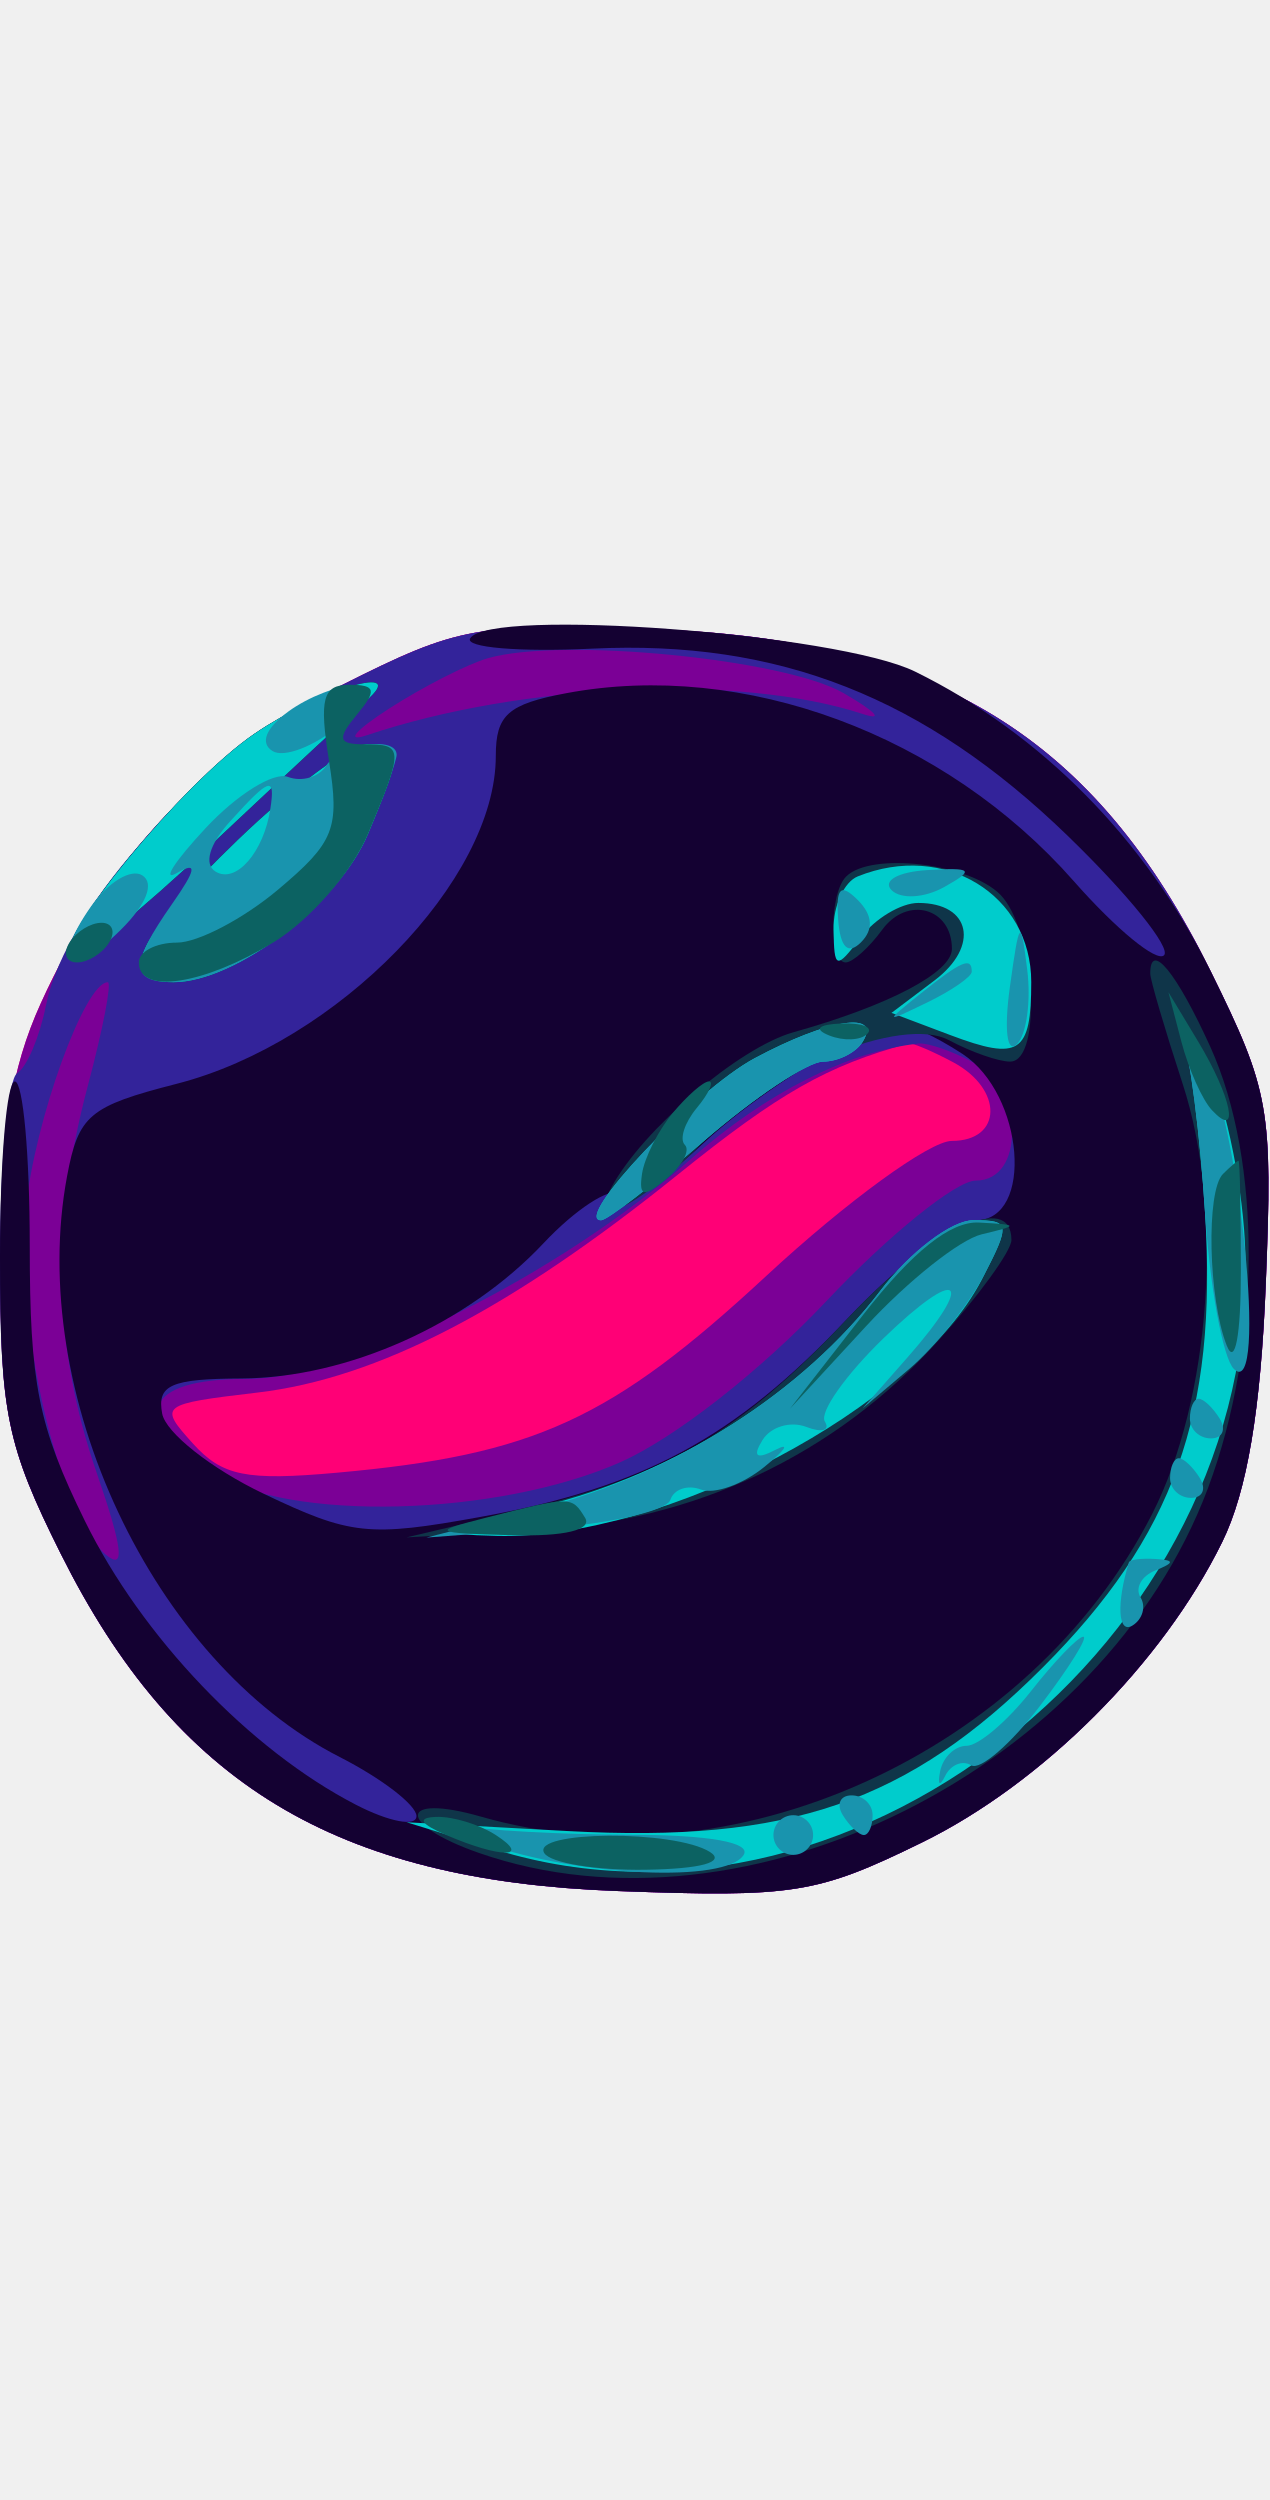
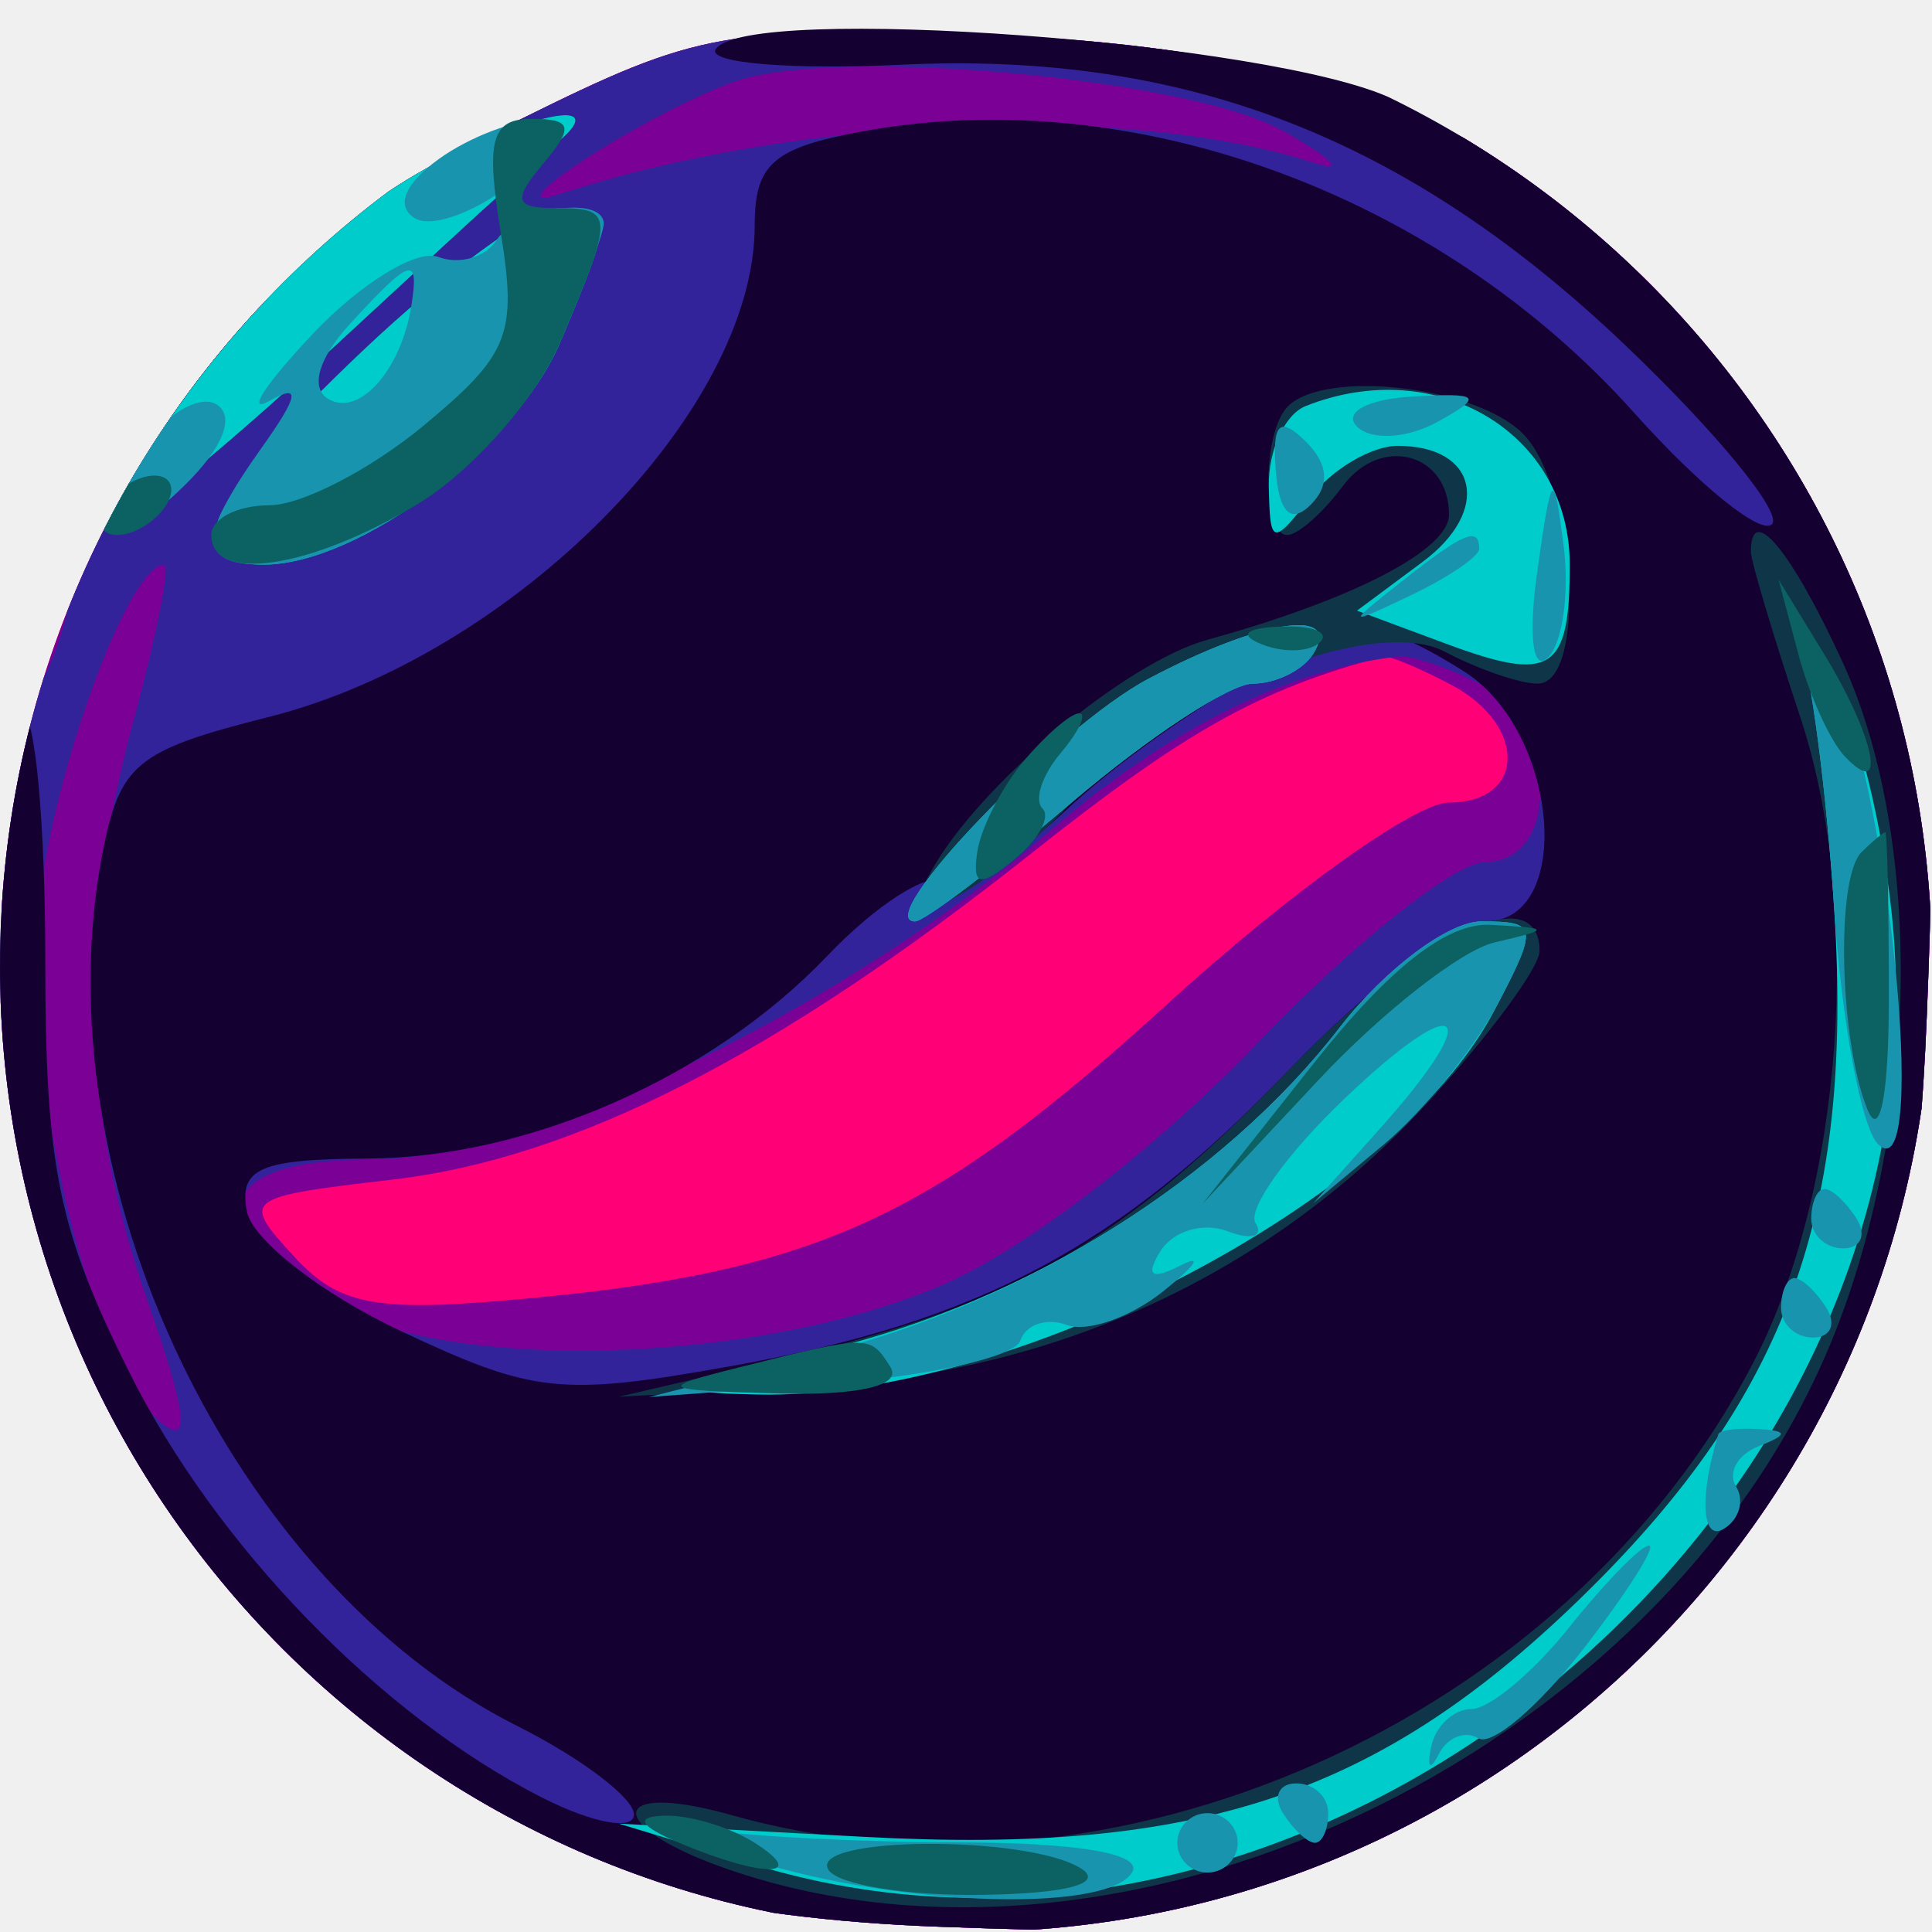
- <svg xmlns="http://www.w3.org/2000/svg" width="33" height="65" viewBox="0 0 64 65" fill="none">
-   <path fill-rule="evenodd" clip-rule="evenodd" d="M17.255 4.008C10.45 7.433 5.336 12.834 2.059 20.057C0.548 23.388 0.038 26.65 0.022 33.09C0.003 40.701 0.35 42.381 3.068 47.821C8.863 59.418 16.917 64.297 31.129 64.823C40.031 65.153 41.191 64.968 46.481 62.378C52.567 59.398 58.62 53.343 61.627 47.225C62.883 44.67 63.575 40.569 63.828 34.173C64.178 25.366 64.023 24.489 61.057 18.465C55.238 6.644 47.201 1.698 33 1.199C24.011 0.882 23.164 1.034 17.255 4.008Z" fill="#FF0076" />
-   <path fill-rule="evenodd" clip-rule="evenodd" d="M17.255 4.008C10.45 7.433 5.336 12.834 2.059 20.057C0.548 23.388 0.038 26.65 0.022 33.09C0.003 40.701 0.35 42.381 3.068 47.821C8.863 59.418 16.917 64.297 31.129 64.823C40.031 65.153 41.191 64.968 46.481 62.378C52.567 59.398 58.62 53.343 61.627 47.225C62.883 44.67 63.575 40.569 63.828 34.173C64.178 25.366 64.023 24.489 61.057 18.465C55.238 6.644 47.201 1.698 33 1.199C24.011 0.882 23.164 1.034 17.255 4.008ZM48.066 23.035C50.602 24.393 50.552 27 47.99 27C46.885 27 42.684 30.057 38.655 33.792C30.822 41.054 26.951 42.831 17 43.729C12.405 44.144 11.208 43.901 9.724 42.255C7.984 40.325 8.051 40.273 13.01 39.685C19.041 38.971 25.75 35.491 34.16 28.714C39.297 24.575 41.706 23.205 45.816 22.086C45.989 22.039 47.002 22.466 48.066 23.035Z" fill="#7B0096" />
-   <path fill-rule="evenodd" clip-rule="evenodd" d="M17.186 4.042C10.305 7.506 3.336 15.068 2.313 20.183C1.999 21.755 1.35 23.284 0.871 23.58C0.392 23.876 0 28.07 0 32.899C0 40.699 0.343 42.367 3.068 47.821C8.863 59.418 16.917 64.297 31.129 64.823C40.031 65.153 41.191 64.968 46.481 62.378C52.567 59.398 58.62 53.343 61.627 47.225C62.883 44.67 63.575 40.569 63.828 34.173C64.178 25.366 64.023 24.489 61.057 18.465C55.238 6.644 47.201 1.698 33 1.199C23.992 0.882 23.173 1.029 17.186 4.042ZM42.525 4.414C44.161 5.356 44.6 5.832 43.5 5.471C37.309 3.439 26.35 3.909 18.498 6.543C17.399 6.911 17.899 6.31 19.609 5.207C21.319 4.104 23.569 2.956 24.609 2.658C28.311 1.594 39.54 2.695 42.525 4.414ZM4.421 24.25C2.548 31.287 2.691 37.417 4.877 43.743C6.2 47.575 6.323 48.683 5.334 47.862C2.985 45.913 0.71 36.099 1.294 30.437C1.759 25.938 4.27 19 5.435 19C5.646 19 5.19 21.362 4.421 24.25ZM49.066 23.035C51.602 24.393 51.708 29 49.203 29C48.214 29 44.829 31.73 41.681 35.066C38.327 38.619 34.018 41.989 31.277 43.202C25.069 45.948 14.511 46.217 10.708 43.727C6.482 40.96 7.19 39 12.417 39C17.691 39 28.091 33.85 34.875 27.879C38.627 24.576 42.764 22.483 46.316 22.09C46.764 22.041 48.002 22.466 49.066 23.035Z" fill="#33239A" />
-   <path fill-rule="evenodd" clip-rule="evenodd" d="M23.708 1.657C23.42 2.121 26.188 2.355 29.86 2.177C39.253 1.723 46.619 4.622 53.838 11.614C56.878 14.558 59.064 17.269 58.695 17.638C58.326 18.007 56.276 16.323 54.139 13.895C47.633 6.504 37.49 2.747 28.562 4.422C25.605 4.977 25 5.516 25 7.595C25 13.847 17.02 22.041 8.908 24.12C4.486 25.253 3.96 25.697 3.382 28.778C1.336 39.686 7.705 53.258 17.126 58.064C19.257 59.151 21 60.493 21 61.046C21 61.599 19.623 61.339 17.94 60.469C12.592 57.704 7.148 52.001 4.28 46.161C1.922 41.36 1.5 39.247 1.5 32.251C1.5 27.714 1.163 24.002 0.75 24.001C0.337 24.001 0 27.978 0 32.84C0 40.706 0.338 42.358 3.068 47.821C8.863 59.418 16.917 64.297 31.129 64.823C40.031 65.153 41.191 64.968 46.481 62.378C52.567 59.398 58.62 53.343 61.627 47.225C62.883 44.67 63.575 40.569 63.828 34.173C64.178 25.366 64.023 24.489 61.057 18.465C57.782 11.813 52.516 6.469 46.145 3.335C42.234 1.411 24.678 0.098 23.708 1.657ZM12.852 6.455C9.196 8.939 2.62 16.953 3.509 17.842C3.774 18.108 7.031 15.467 10.746 11.973C14.461 8.48 17.927 5.257 18.45 4.811C20.724 2.87 16.15 4.213 12.852 6.455ZM11.997 11.816C6.774 16.85 5.801 19.003 8.75 18.996C11.899 18.99 17.09 15.028 18.56 11.51C20.351 7.225 20.348 7 18.497 7C17.67 7 14.745 9.167 11.997 11.816ZM48.535 22.615C51.643 24.652 52.152 31 49.207 31C48.22 31 45.301 33.238 42.72 35.973C37.066 41.964 32.42 44.473 24.234 45.958C18.584 46.982 17.682 46.886 13.288 44.787C10.655 43.529 8.355 41.712 8.177 40.75C7.91 39.306 8.609 38.996 12.177 38.978C17.518 38.951 23.571 36.241 27.403 32.162C29 30.462 30.726 29.331 31.239 29.648C31.753 29.965 33.596 28.88 35.336 27.237C38.216 24.517 43.321 21.371 45.285 21.106C45.717 21.048 47.18 21.727 48.535 22.615Z" fill="#140132" />
-   <path fill-rule="evenodd" clip-rule="evenodd" d="M12.852 6.455C9.196 8.939 2.62 16.953 3.509 17.842C3.774 18.108 7.031 15.467 10.746 11.973C14.461 8.48 17.927 5.257 18.45 4.811C20.724 2.87 16.15 4.213 12.852 6.455ZM11.997 11.816C6.774 16.85 5.801 19.003 8.75 18.996C11.899 18.99 17.09 15.028 18.56 11.51C20.351 7.225 20.348 7 18.497 7C17.67 7 14.745 9.167 11.997 11.816ZM42.667 13.667C41.815 14.518 41.793 18 42.64 18C42.992 18 43.823 17.256 44.488 16.347C45.749 14.623 48 15.243 48 17.315C48 18.5 44.83 20.168 40 21.523C37.271 22.289 32.407 26.431 30.838 29.326C29.987 30.896 30.106 31.014 31.685 30.168C32.696 29.628 34.417 28.194 35.511 26.983C38.743 23.404 45.473 20.647 47.86 21.925C48.965 22.516 50.348 23 50.934 23C52.589 23 52.189 16.332 50.429 14.571C48.852 12.994 43.914 12.419 42.667 13.667ZM58 18.562C58 18.871 58.735 21.37 59.633 24.116C61.729 30.526 61.056 40.01 58.091 45.821C51.921 57.915 36.877 64.693 24.243 61.07C20.074 59.874 19.993 61.453 24.149 62.902C37.682 67.62 55.624 58.639 60.914 44.501C63.605 37.308 63.652 28.034 61.027 22.25C59.326 18.503 58 16.887 58 18.562ZM42.73 35.962C37.262 41.756 33.566 43.905 26 45.692L20.5 46.991L27.019 46.629C35.015 46.185 42.093 42.853 47.313 37.075C49.341 34.83 51 32.546 51 31.997C51 29.516 47.008 31.43 42.73 35.962Z" fill="#0F3549" />
-   <path fill-rule="evenodd" clip-rule="evenodd" d="M12.852 6.455C9.196 8.939 2.62 16.953 3.509 17.842C3.774 18.108 7.031 15.467 10.746 11.973C14.461 8.48 17.927 5.257 18.45 4.811C20.724 2.87 16.15 4.213 12.852 6.455ZM11.997 11.816C6.774 16.85 5.801 19.003 8.75 18.996C11.899 18.99 17.09 15.028 18.56 11.51C20.351 7.225 20.348 7 18.497 7C17.67 7 14.745 9.167 11.997 11.816ZM43.25 13.662C42.563 13.94 42.014 15.142 42.032 16.333C42.061 18.347 42.157 18.377 43.392 16.75C44.123 15.787 45.432 15 46.301 15C48.957 15 49.414 17.179 47.12 18.909L44.953 20.544L47.919 21.663C51.403 22.978 52 22.587 52 18.988C52 14.579 47.607 11.904 43.25 13.662ZM59.596 21.5C59.994 22.6 60.52 26.728 60.765 30.674C61.393 40.773 59.18 46.951 52.565 53.565C45.775 60.355 39.803 62.409 28.627 61.799L20.5 61.355L25 62.741C43.545 68.452 64.264 51.263 62.73 31.438C62.472 28.103 61.498 24.053 60.567 22.438C59.635 20.822 59.198 20.4 59.596 21.5ZM38.047 22.835C35.029 24.454 28.826 31 30.311 31C30.623 31 32.958 29.2 35.5 27C38.042 24.8 40.743 23 41.502 23C42.261 23 43.16 22.55 43.5 22C44.477 20.419 41.782 20.832 38.047 22.835ZM44.378 34.571C40.474 39.689 34 43.806 27.304 45.428C22.186 46.667 21.922 46.843 25.068 46.917C33.533 47.114 46.171 40.438 49.493 34.014C50.972 31.153 50.951 31 49.077 31C47.987 31 45.88 32.601 44.378 34.571Z" fill="#00CCCC" />
-   <path fill-rule="evenodd" clip-rule="evenodd" d="M14.54 5.347C13.399 6.181 13.096 6.941 13.744 7.342C14.32 7.698 15.851 7.107 17.146 6.028C18.888 4.576 19.095 4.058 17.941 4.033C17.084 4.015 15.553 4.606 14.54 5.347ZM16.458 8.068C16.095 8.656 15.22 8.915 14.514 8.644C13.807 8.373 11.94 9.537 10.365 11.23C8.789 12.924 8.14 13.94 8.923 13.489C9.969 12.886 9.903 13.301 8.673 15.057C6.545 18.094 6.563 19.001 8.75 18.996C11.899 18.99 17.09 15.028 18.56 11.51C19.352 9.615 20 7.825 20 7.532C20 6.552 17.126 6.987 16.458 8.068ZM13.633 10.25C13.301 12.443 11.894 14.053 10.866 13.417C10.267 13.047 10.555 12.044 11.59 10.901C13.613 8.665 13.887 8.578 13.633 10.25ZM4.591 15.173C2.515 18.137 3.543 18.901 6.129 16.316C7.396 15.049 7.8 13.995 7.169 13.605C6.601 13.254 5.441 13.959 4.591 15.173ZM44.955 14.354C45.426 14.825 46.616 14.755 47.614 14.196C49.167 13.327 49.048 13.207 46.761 13.343C45.293 13.43 44.484 13.882 44.955 14.354ZM42.263 15.839C42.369 17.247 42.761 17.639 43.412 16.988C44.063 16.337 44.008 15.608 43.251 14.851C42.385 13.985 42.142 14.229 42.263 15.839ZM50.921 19.249C50.623 21.399 50.776 22.624 51.279 22.121C51.762 21.638 51.995 19.951 51.798 18.372C51.468 15.728 51.399 15.798 50.921 19.249ZM46.441 19.555C44.577 21.049 44.589 21.067 46.75 20.02C47.987 19.42 49 18.72 49 18.465C49 17.7 48.481 17.921 46.441 19.555ZM59.59 21.5C59.984 22.6 60.509 26.65 60.755 30.5C61.001 34.35 61.66 37.95 62.219 38.5C63.96 40.212 62.489 25.779 60.586 22.475C59.644 20.839 59.195 20.4 59.59 21.5ZM38.047 22.835C35.029 24.454 28.826 31 30.311 31C30.623 31 32.958 29.2 35.5 27C38.042 24.8 40.743 23 41.502 23C42.261 23 43.16 22.55 43.5 22C44.477 20.419 41.782 20.832 38.047 22.835ZM44.378 34.571C40.513 39.638 34.049 43.78 27.304 45.512L21.5 47.001L27.484 46.549C30.775 46.3 33.617 45.65 33.799 45.104C33.98 44.559 34.676 44.322 35.343 44.578C36.011 44.834 37.444 44.326 38.529 43.448C39.613 42.57 39.868 42.18 39.095 42.58C38.14 43.076 37.933 42.918 38.447 42.086C38.862 41.414 39.855 41.114 40.653 41.42C41.451 41.727 41.873 41.604 41.591 41.147C41.309 40.69 42.635 38.807 44.539 36.962C48.388 33.231 49.266 33.932 45.75 37.928L43.5 40.486L45.852 38.495C47.146 37.4 48.845 35.266 49.628 33.752C50.949 31.198 50.909 31 49.077 31C47.987 31 45.88 32.601 44.378 34.571ZM60 41C60 41.55 60.477 42 61.059 42C61.641 42 61.84 41.55 61.5 41C61.16 40.45 60.684 40 60.441 40C60.198 40 60 40.45 60 41ZM59 44C59 44.55 59.477 45 60.059 45C60.641 45 60.84 44.55 60.5 44C60.16 43.45 59.684 43 59.441 43C59.198 43 59 43.45 59 44ZM56.923 48.25C56.285 50.336 56.373 51.888 57.104 51.436C57.615 51.12 57.797 50.481 57.51 50.016C57.223 49.551 57.553 48.943 58.244 48.664C59.242 48.262 59.243 48.142 58.25 48.079C57.563 48.036 56.966 48.112 56.923 48.25ZM51.982 54.75C50.792 56.263 49.335 57.5 48.743 57.5C48.151 57.5 47.55 58.074 47.408 58.775C47.266 59.476 47.38 59.586 47.66 59.019C47.941 58.452 48.532 58.211 48.974 58.484C49.416 58.757 50.975 57.41 52.44 55.49C53.904 53.571 54.887 52 54.623 52C54.36 52 53.172 53.237 51.982 54.75ZM42.5 61C42.84 61.55 43.316 62 43.559 62C43.802 62 44 61.55 44 61C44 60.45 43.523 60 42.941 60C42.359 60 42.16 60.45 42.5 61ZM24.5 62.44C29.224 64.101 36.623 64.42 37.5 63C37.887 62.374 35.757 61.995 31.809 61.986C28.339 61.979 24.375 61.761 23 61.503C21.625 61.245 22.3 61.667 24.5 62.44ZM39 62C39 62.55 39.45 63 40 63C40.55 63 41 62.55 41 62C41 61.45 40.55 61 40 61C39.45 61 39 61.45 39 62Z" fill="#1994AE" />
-   <path fill-rule="evenodd" clip-rule="evenodd" d="M16.588 7.827C17.136 11.253 16.867 11.934 14.023 14.327C12.276 15.797 9.981 17 8.923 17C7.865 17 7 17.45 7 18C7 19.629 10.262 19.138 13.81 16.974C15.631 15.864 17.768 13.406 18.56 11.51C20.365 7.192 20.357 7 18.378 7C17.049 7 16.98 6.729 18 5.5C19.02 4.271 18.95 4 17.611 4C16.276 4 16.089 4.703 16.588 7.827ZM3.5 17C3.16 17.55 3.332 18 3.882 18C4.432 18 5.16 17.55 5.5 17C5.84 16.45 5.668 16 5.118 16C4.568 16 3.84 16.45 3.5 17ZM59.571 22C59.93 23.375 60.624 24.928 61.112 25.45C62.54 26.977 62.102 24.786 60.423 22L58.917 19.5L59.571 22ZM41.813 21.683C42.534 21.972 43.397 21.936 43.729 21.604C44.061 21.272 43.471 21.036 42.417 21.079C41.252 21.127 41.015 21.364 41.813 21.683ZM33.916 25.601C33.186 26.481 32.492 27.856 32.374 28.657C32.204 29.815 32.455 29.867 33.604 28.913C34.399 28.254 34.816 27.483 34.533 27.2C34.249 26.916 34.519 26.08 35.131 25.342C35.744 24.604 36.02 24 35.745 24C35.47 24 34.647 24.72 33.916 25.601ZM61.667 28.667C60.809 29.524 60.928 34.962 61.856 37.315C62.275 38.377 62.571 36.823 62.571 33.565C62.571 30.504 62.518 28 62.452 28C62.387 28 62.033 28.3 61.667 28.667ZM43.539 35.75L39.837 40.5L43.669 36.344C45.776 34.058 48.4 31.973 49.5 31.71C51.395 31.257 51.388 31.226 49.37 31.116C47.94 31.038 46.026 32.56 43.539 35.75ZM24.5 46C21.702 46.712 21.791 46.771 25.809 46.882C28.453 46.954 29.879 46.614 29.5 46C28.822 44.902 28.813 44.902 24.5 46ZM22.5 62C25.249 63.181 26.828 63.181 25 62C24.175 61.467 22.825 61.055 22 61.086C21.011 61.122 21.181 61.433 22.5 62ZM27.444 62.91C27.753 63.41 30.053 63.788 32.555 63.75C35.353 63.708 36.602 63.364 35.801 62.856C34.025 61.729 26.744 61.776 27.444 62.91Z" fill="#0C6262" />
+ <svg xmlns="http://www.w3.org/2000/svg" width="64" height="64" viewBox="0 0 64 64" fill="none">
+   <g clip-path="url(#clip0_1_2)">
+     <path fill-rule="evenodd" clip-rule="evenodd" d="M17.255 3.946C10.45 7.319 5.336 12.637 2.059 19.748C0.548 23.028 0.038 26.24 0.022 32.581C0.003 40.075 0.35 41.729 3.068 47.085C8.863 58.504 16.917 63.308 31.129 63.826C40.031 64.151 41.191 63.968 46.481 61.418C52.567 58.484 58.62 52.522 61.627 46.498C62.883 43.983 63.575 39.945 63.828 33.647C64.178 24.976 64.023 24.112 61.057 18.181C55.238 6.542 47.201 1.672 33 1.181C24.011 0.868 23.164 1.018 17.255 3.946Z" fill="#FF0076" />
+     <path fill-rule="evenodd" clip-rule="evenodd" d="M17.255 3.946C10.45 7.319 5.336 12.637 2.059 19.748C0.548 23.028 0.038 26.24 0.022 32.581C0.003 40.075 0.35 41.729 3.068 47.085C8.863 58.504 16.917 63.308 31.129 63.826C40.031 64.151 41.191 63.968 46.481 61.418C52.567 58.484 58.62 52.522 61.627 46.498C62.883 43.983 63.575 39.945 63.828 33.647C64.178 24.976 64.023 24.112 61.057 18.181C55.238 6.542 47.201 1.672 33 1.181C24.011 0.868 23.164 1.018 17.255 3.946ZM48.066 22.681C50.602 24.018 50.552 26.585 47.99 26.585C46.885 26.585 42.684 29.595 38.655 33.272C30.822 40.422 26.951 42.172 17 43.056C12.405 43.465 11.208 43.226 9.724 41.605C7.984 39.705 8.051 39.653 13.01 39.075C19.041 38.371 25.75 34.945 34.16 28.272C39.297 24.197 41.706 22.848 45.816 21.746C45.989 21.7 47.002 22.12 48.066 22.681Z" fill="#7B0096" />
+     <path fill-rule="evenodd" clip-rule="evenodd" d="M17.186 3.98C10.305 7.391 3.336 14.836 2.313 19.872C1.999 21.42 1.35 22.926 0.871 23.217C0.392 23.509 0 27.638 0 32.393C0 40.073 0.343 41.715 3.068 47.085C8.863 58.504 16.917 63.308 31.129 63.826C40.031 64.151 41.191 63.968 46.481 61.418C52.567 58.484 58.62 52.522 61.627 46.498C62.883 43.983 63.575 39.945 63.828 33.647C64.178 24.976 64.023 24.112 61.057 18.181C55.238 6.542 47.201 1.672 33 1.181C23.992 0.868 23.173 1.013 17.186 3.98ZM42.525 4.346C44.161 5.274 44.6 5.742 43.5 5.387C37.309 3.386 26.35 3.849 18.498 6.442C17.399 6.805 17.899 6.213 19.609 5.127C21.319 4.041 23.569 2.911 24.609 2.617C28.311 1.569 39.54 2.654 42.525 4.346ZM4.421 23.877C2.548 30.806 2.691 36.841 4.877 43.07C6.2 46.843 6.323 47.934 5.334 47.126C2.985 45.207 0.71 35.544 1.294 29.969C1.759 25.539 4.27 18.708 5.435 18.708C5.646 18.708 5.19 21.033 4.421 23.877ZM49.066 22.681C51.602 24.018 51.708 28.554 49.203 28.554C48.214 28.554 44.829 31.242 41.681 34.526C38.327 38.025 34.018 41.343 31.277 42.537C25.069 45.241 14.511 45.506 10.708 43.054C6.482 40.33 7.19 38.4 12.417 38.4C17.691 38.4 28.091 33.329 34.875 27.45C38.627 24.198 42.764 22.137 46.316 21.75C46.764 21.702 48.002 22.12 49.066 22.681Z" fill="#33239A" />
+     <path fill-rule="evenodd" clip-rule="evenodd" d="M23.708 1.632C23.42 2.088 26.188 2.319 29.86 2.144C39.253 1.696 46.619 4.551 53.838 11.435C56.878 14.334 59.064 17.003 58.695 17.367C58.326 17.73 56.276 16.072 54.139 13.681C47.633 6.404 37.49 2.705 28.562 4.354C25.605 4.9 25 5.431 25 7.478C25 13.634 17.02 21.702 8.908 23.749C4.486 24.864 3.96 25.302 3.382 28.335C1.336 39.075 7.705 52.439 17.126 57.171C19.257 58.241 21 59.562 21 60.107C21 60.651 19.623 60.395 17.94 59.539C12.592 56.816 7.148 51.201 4.28 45.451C1.922 40.724 1.5 38.643 1.5 31.755C1.5 27.288 1.163 23.633 0.75 23.632C0.337 23.632 0 27.548 0 32.335C0 40.08 0.338 41.706 3.068 47.085C8.863 58.504 16.917 63.308 31.129 63.826C40.031 64.151 41.191 63.968 46.481 61.418C52.567 58.484 58.62 52.522 61.627 46.498C62.883 43.983 63.575 39.945 63.828 33.647C64.178 24.976 64.023 24.112 61.057 18.181C57.782 11.631 52.516 6.369 46.145 3.284C42.234 1.389 24.678 0.096 23.708 1.632ZM12.852 6.356C9.196 8.801 2.62 16.692 3.509 17.567C3.774 17.829 7.031 15.229 10.746 11.789C14.461 8.35 17.927 5.176 18.45 4.737C20.724 2.826 16.15 4.148 12.852 6.356ZM11.997 11.634C6.774 16.591 5.801 18.711 8.75 18.704C11.899 18.698 17.09 14.797 18.56 11.333C20.351 7.114 20.348 6.892 18.497 6.892C17.67 6.892 14.745 9.026 11.997 11.634ZM48.535 22.267C51.643 24.273 52.152 30.523 49.207 30.523C48.22 30.523 45.301 32.727 42.72 35.42C37.066 41.318 32.42 43.789 24.234 45.251C18.584 46.259 17.682 46.165 13.288 44.098C10.655 42.859 8.355 41.07 8.177 40.123C7.91 38.701 8.609 38.396 12.177 38.378C17.518 38.352 23.571 35.683 27.403 31.667C29 29.993 30.726 28.88 31.239 29.192C31.753 29.504 33.596 28.436 35.336 26.818C38.216 24.14 43.321 21.042 45.285 20.781C45.717 20.724 47.18 21.393 48.535 22.267Z" fill="#140132" />
+     <path fill-rule="evenodd" clip-rule="evenodd" d="M12.852 6.356C9.196 8.801 2.62 16.692 3.509 17.567C3.774 17.829 7.031 15.229 10.746 11.789C14.461 8.35 17.927 5.176 18.45 4.737C20.724 2.826 16.15 4.148 12.852 6.356ZM11.997 11.634C6.774 16.591 5.801 18.711 8.75 18.704C11.899 18.698 17.09 14.797 18.56 11.333C20.351 7.114 20.348 6.892 18.497 6.892C17.67 6.892 14.745 9.026 11.997 11.634ZM42.667 13.457C41.815 14.295 41.793 17.723 42.64 17.723C42.992 17.723 43.823 16.991 44.488 16.096C45.749 14.398 48 15.008 48 17.049C48 18.215 44.83 19.858 40 21.192C37.271 21.946 32.407 26.024 30.838 28.875C29.987 30.421 30.106 30.537 31.685 29.704C32.696 29.172 34.417 27.76 35.511 26.568C38.743 23.044 45.473 20.329 47.86 21.588C48.965 22.17 50.348 22.646 50.934 22.646C52.589 22.646 52.189 16.081 50.429 14.347C48.852 12.794 43.914 12.228 42.667 13.457ZM58 18.276C58 18.581 58.735 21.041 59.633 23.745C61.729 30.056 61.056 39.395 58.091 45.116C51.921 57.024 36.877 63.698 24.243 60.13C20.074 58.953 19.993 60.508 24.149 61.934C37.682 66.58 55.624 57.737 60.914 43.816C63.605 36.734 63.652 27.603 61.027 21.908C59.326 18.218 58 16.627 58 18.276ZM42.73 35.409C37.262 41.114 33.566 43.23 26 44.989L20.5 46.268L27.019 45.912C35.015 45.474 42.093 42.194 47.313 36.505C49.341 34.294 51 32.045 51 31.505C51 29.062 47.008 30.947 42.73 35.409Z" fill="#0F3549" />
+     <path fill-rule="evenodd" clip-rule="evenodd" d="M12.852 6.356C9.196 8.801 2.62 16.692 3.509 17.567C3.774 17.829 7.031 15.229 10.746 11.789C14.461 8.35 17.927 5.176 18.45 4.737C20.724 2.826 16.15 4.148 12.852 6.356ZM11.997 11.634C6.774 16.591 5.801 18.711 8.75 18.704C11.899 18.698 17.09 14.797 18.56 11.333C20.351 7.114 20.348 6.892 18.497 6.892C17.67 6.892 14.745 9.026 11.997 11.634ZM43.25 13.452C42.563 13.726 42.014 14.909 42.032 16.082C42.061 18.065 42.157 18.094 43.392 16.492C44.123 15.544 45.432 14.769 46.301 14.769C48.957 14.769 49.414 16.915 47.12 18.618L44.953 20.228L47.919 21.33C51.403 22.625 52 22.239 52 18.696C52 14.355 47.607 11.721 43.25 13.452ZM59.596 21.169C59.994 22.252 60.52 26.317 60.765 30.202C61.393 40.146 59.18 46.229 52.565 52.741C45.775 59.426 39.803 61.449 28.627 60.848L20.5 60.411L25 61.776C43.545 67.399 64.264 50.474 62.73 30.954C62.472 27.671 61.498 23.683 60.567 22.093C59.635 20.502 59.198 20.086 59.596 21.169ZM38.047 22.484C35.029 24.078 28.826 30.523 30.311 30.523C30.623 30.523 32.958 28.751 35.5 26.585C38.042 24.419 40.743 22.646 41.502 22.646C42.261 22.646 43.16 22.203 43.5 21.662C44.477 20.105 41.782 20.512 38.047 22.484ZM44.378 34.039C40.474 39.078 34 43.132 27.304 44.729C22.186 45.949 21.922 46.122 25.068 46.195C33.533 46.389 46.171 39.816 49.493 33.491C50.972 30.674 50.951 30.523 49.077 30.523C47.987 30.523 45.88 32.099 44.378 34.039Z" fill="#00CCCC" />
+     <path fill-rule="evenodd" clip-rule="evenodd" d="M14.54 5.265C13.399 6.086 13.096 6.834 13.744 7.229C14.32 7.58 15.851 6.998 17.146 5.935C18.888 4.506 19.095 3.996 17.941 3.971C17.084 3.953 15.553 4.535 14.54 5.265ZM16.458 7.944C16.095 8.523 15.22 8.778 14.514 8.511C13.807 8.244 11.94 9.39 10.365 11.057C8.789 12.725 8.14 13.726 8.923 13.281C9.969 12.688 9.903 13.096 8.673 14.825C6.545 17.816 6.563 18.709 8.75 18.704C11.899 18.698 17.09 14.797 18.56 11.333C19.352 9.467 20 7.705 20 7.416C20 6.451 17.126 6.88 16.458 7.944ZM13.633 10.092C13.301 12.252 11.894 13.837 10.866 13.211C10.267 12.846 10.555 11.859 11.59 10.733C13.613 8.532 13.887 8.446 13.633 10.092ZM4.591 14.94C2.515 17.858 3.543 18.61 6.129 16.065C7.396 14.818 7.8 13.78 7.169 13.396C6.601 13.05 5.441 13.744 4.591 14.94ZM44.955 14.133C45.426 14.597 46.616 14.528 47.614 13.978C49.167 13.122 49.048 13.004 46.761 13.138C45.293 13.223 44.484 13.668 44.955 14.133ZM42.263 15.595C42.369 16.982 42.761 17.368 43.412 16.727C44.063 16.086 44.008 15.368 43.251 14.623C42.385 13.77 42.142 14.01 42.263 15.595ZM50.921 18.953C50.623 21.07 50.776 22.276 51.279 21.781C51.762 21.305 51.995 19.644 51.798 18.089C51.468 15.486 51.399 15.555 50.921 18.953ZM46.441 19.254C44.577 20.725 44.589 20.743 46.75 19.712C47.987 19.121 49 18.432 49 18.181C49 17.428 48.481 17.645 46.441 19.254ZM59.59 21.169C59.984 22.252 60.509 26.24 60.755 30.031C61.001 33.822 61.66 37.366 62.219 37.908C63.96 39.593 62.489 25.382 60.586 22.129C59.644 20.518 59.195 20.086 59.59 21.169ZM38.047 22.484C35.029 24.078 28.826 30.523 30.311 30.523C30.623 30.523 32.958 28.751 35.5 26.585C38.042 24.419 40.743 22.646 41.502 22.646C42.261 22.646 43.16 22.203 43.5 21.662C44.477 20.105 41.782 20.512 38.047 22.484ZM44.378 34.039C40.513 39.028 34.049 43.106 27.304 44.812L21.5 46.278L27.484 45.833C30.775 45.588 33.617 44.948 33.799 44.41C33.98 43.873 34.676 43.64 35.343 43.892C36.011 44.144 37.444 43.644 38.529 42.78C39.613 41.915 39.868 41.531 39.095 41.925C38.14 42.413 37.933 42.258 38.447 41.438C38.862 40.777 39.855 40.481 40.653 40.783C41.451 41.085 41.873 40.964 41.591 40.514C41.309 40.064 42.635 38.21 44.539 36.393C48.388 32.72 49.266 33.41 45.75 37.344L43.5 39.863L45.852 37.903C47.146 36.825 48.845 34.723 49.628 33.233C50.949 30.718 50.909 30.523 49.077 30.523C47.987 30.523 45.88 32.099 44.378 34.039ZM60 40.369C60 40.911 60.477 41.354 61.059 41.354C61.641 41.354 61.84 40.911 61.5 40.369C61.16 39.828 60.684 39.385 60.441 39.385C60.198 39.385 60 39.828 60 40.369ZM59 43.323C59 43.865 59.477 44.308 60.059 44.308C60.641 44.308 60.84 43.865 60.5 43.323C60.16 42.782 59.684 42.339 59.441 42.339C59.198 42.339 59 42.782 59 43.323ZM56.923 47.508C56.285 49.562 56.373 51.09 57.104 50.645C57.615 50.334 57.797 49.704 57.51 49.246C57.223 48.789 57.553 48.19 58.244 47.915C59.242 47.52 59.243 47.401 58.25 47.339C57.563 47.297 56.966 47.372 56.923 47.508ZM51.982 53.908C50.792 55.397 49.335 56.615 48.743 56.615C48.151 56.615 47.55 57.181 47.408 57.871C47.266 58.561 47.38 58.669 47.66 58.111C47.941 57.553 48.532 57.315 48.974 57.584C49.416 57.853 50.975 56.527 52.44 54.636C53.904 52.747 54.887 51.2 54.623 51.2C54.36 51.2 53.172 52.418 51.982 53.908ZM42.5 60.062C42.84 60.603 43.316 61.046 43.559 61.046C43.802 61.046 44 60.603 44 60.062C44 59.52 43.523 59.077 42.941 59.077C42.359 59.077 42.16 59.52 42.5 60.062ZM24.5 61.479C29.224 63.115 36.623 63.429 37.5 62.031C37.887 61.414 35.757 61.041 31.809 61.032C28.339 61.026 24.375 60.811 23 60.557C21.625 60.303 22.3 60.718 24.5 61.479ZM39 61.046C39 61.588 39.45 62.031 40 62.031C40.55 62.031 41 61.588 41 61.046C41 60.505 40.55 60.062 40 60.062C39.45 60.062 39 60.505 39 61.046Z" fill="#1994AE" />
+     <path fill-rule="evenodd" clip-rule="evenodd" d="M16.588 7.707C17.136 11.08 16.867 11.75 14.023 14.107C12.276 15.554 9.981 16.738 8.923 16.738C7.865 16.738 7 17.181 7 17.723C7 19.327 10.262 18.844 13.81 16.713C15.631 15.62 17.768 13.2 18.56 11.333C20.365 7.081 20.357 6.892 18.378 6.892C17.049 6.892 16.98 6.625 18 5.415C19.02 4.205 18.95 3.938 17.611 3.938C16.276 3.938 16.089 4.631 16.588 7.707ZM3.5 16.738C3.16 17.28 3.332 17.723 3.882 17.723C4.432 17.723 5.16 17.28 5.5 16.738C5.84 16.197 5.668 15.754 5.118 15.754C4.568 15.754 3.84 16.197 3.5 16.738ZM59.571 21.662C59.93 23.015 60.624 24.544 61.112 25.058C62.54 26.562 62.102 24.405 60.423 21.662L58.917 19.2L59.571 21.662ZM41.813 21.349C42.534 21.634 43.397 21.599 43.729 21.272C44.061 20.945 43.471 20.712 42.417 20.755C41.252 20.802 41.015 21.035 41.813 21.349ZM33.916 25.207C33.186 26.074 32.492 27.427 32.374 28.216C32.204 29.356 32.455 29.407 33.604 28.468C34.399 27.819 34.816 27.06 34.533 26.782C34.249 26.502 34.519 25.679 35.131 24.952C35.744 24.226 36.02 23.631 35.745 23.631C35.47 23.631 34.647 24.34 33.916 25.207ZM61.667 28.226C60.809 29.07 60.928 34.424 61.856 36.741C62.275 37.787 62.571 36.257 62.571 33.049C62.571 30.035 62.518 27.569 62.452 27.569C62.387 27.569 62.033 27.865 61.667 28.226ZM43.539 35.2L39.837 39.877L43.669 35.785C45.776 33.534 48.4 31.481 49.5 31.222C51.395 30.776 51.388 30.746 49.37 30.637C47.94 30.561 46.026 32.059 43.539 35.2ZM24.5 45.292C21.702 45.993 21.791 46.051 25.809 46.161C28.453 46.232 29.879 45.897 29.5 45.292C28.822 44.211 28.813 44.211 24.5 45.292ZM22.5 61.046C25.249 62.209 26.828 62.209 25 61.046C24.175 60.521 22.825 60.116 22 60.146C21.011 60.182 21.181 60.488 22.5 61.046ZM27.444 61.942C27.753 62.434 30.053 62.807 32.555 62.769C35.353 62.728 36.602 62.389 35.801 61.889C34.025 60.779 26.744 60.826 27.444 61.942Z" fill="#0C6262" />
+   </g>
+   <defs>
+     <clipPath id="clip0_1_2">
+       <rect width="64" height="64" rx="32" fill="white" />
+     </clipPath>
+   </defs>
</svg>
